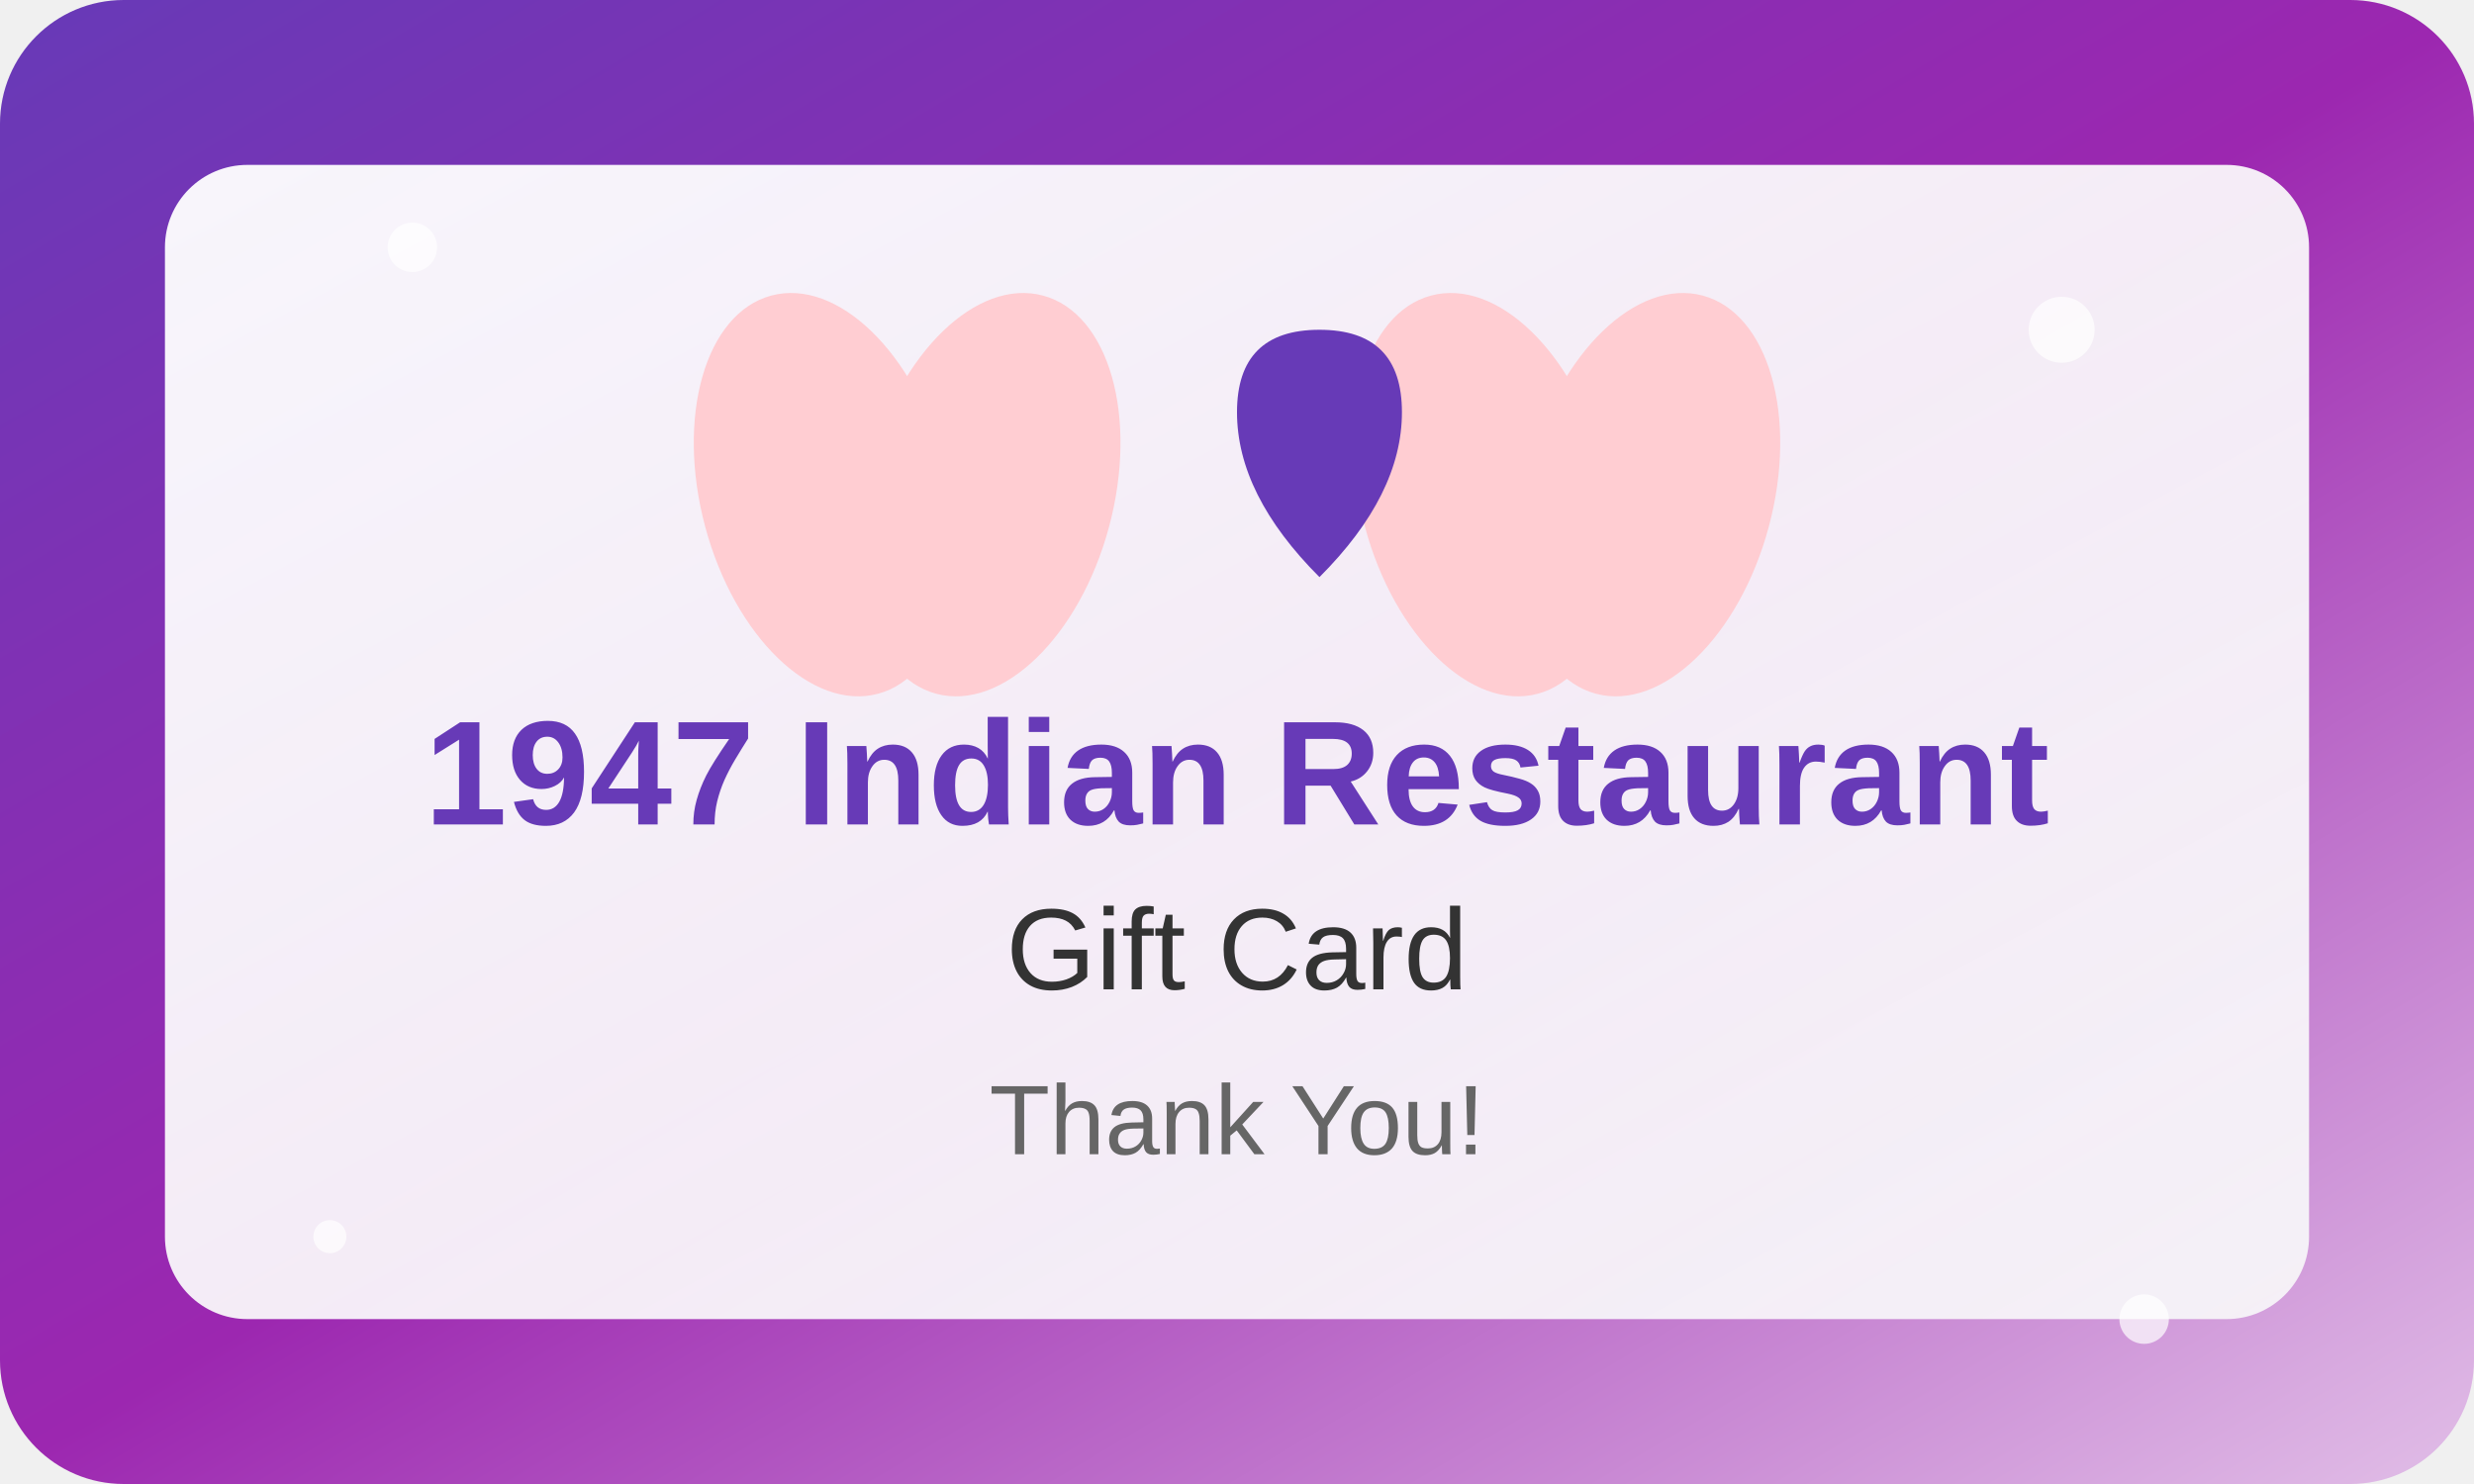
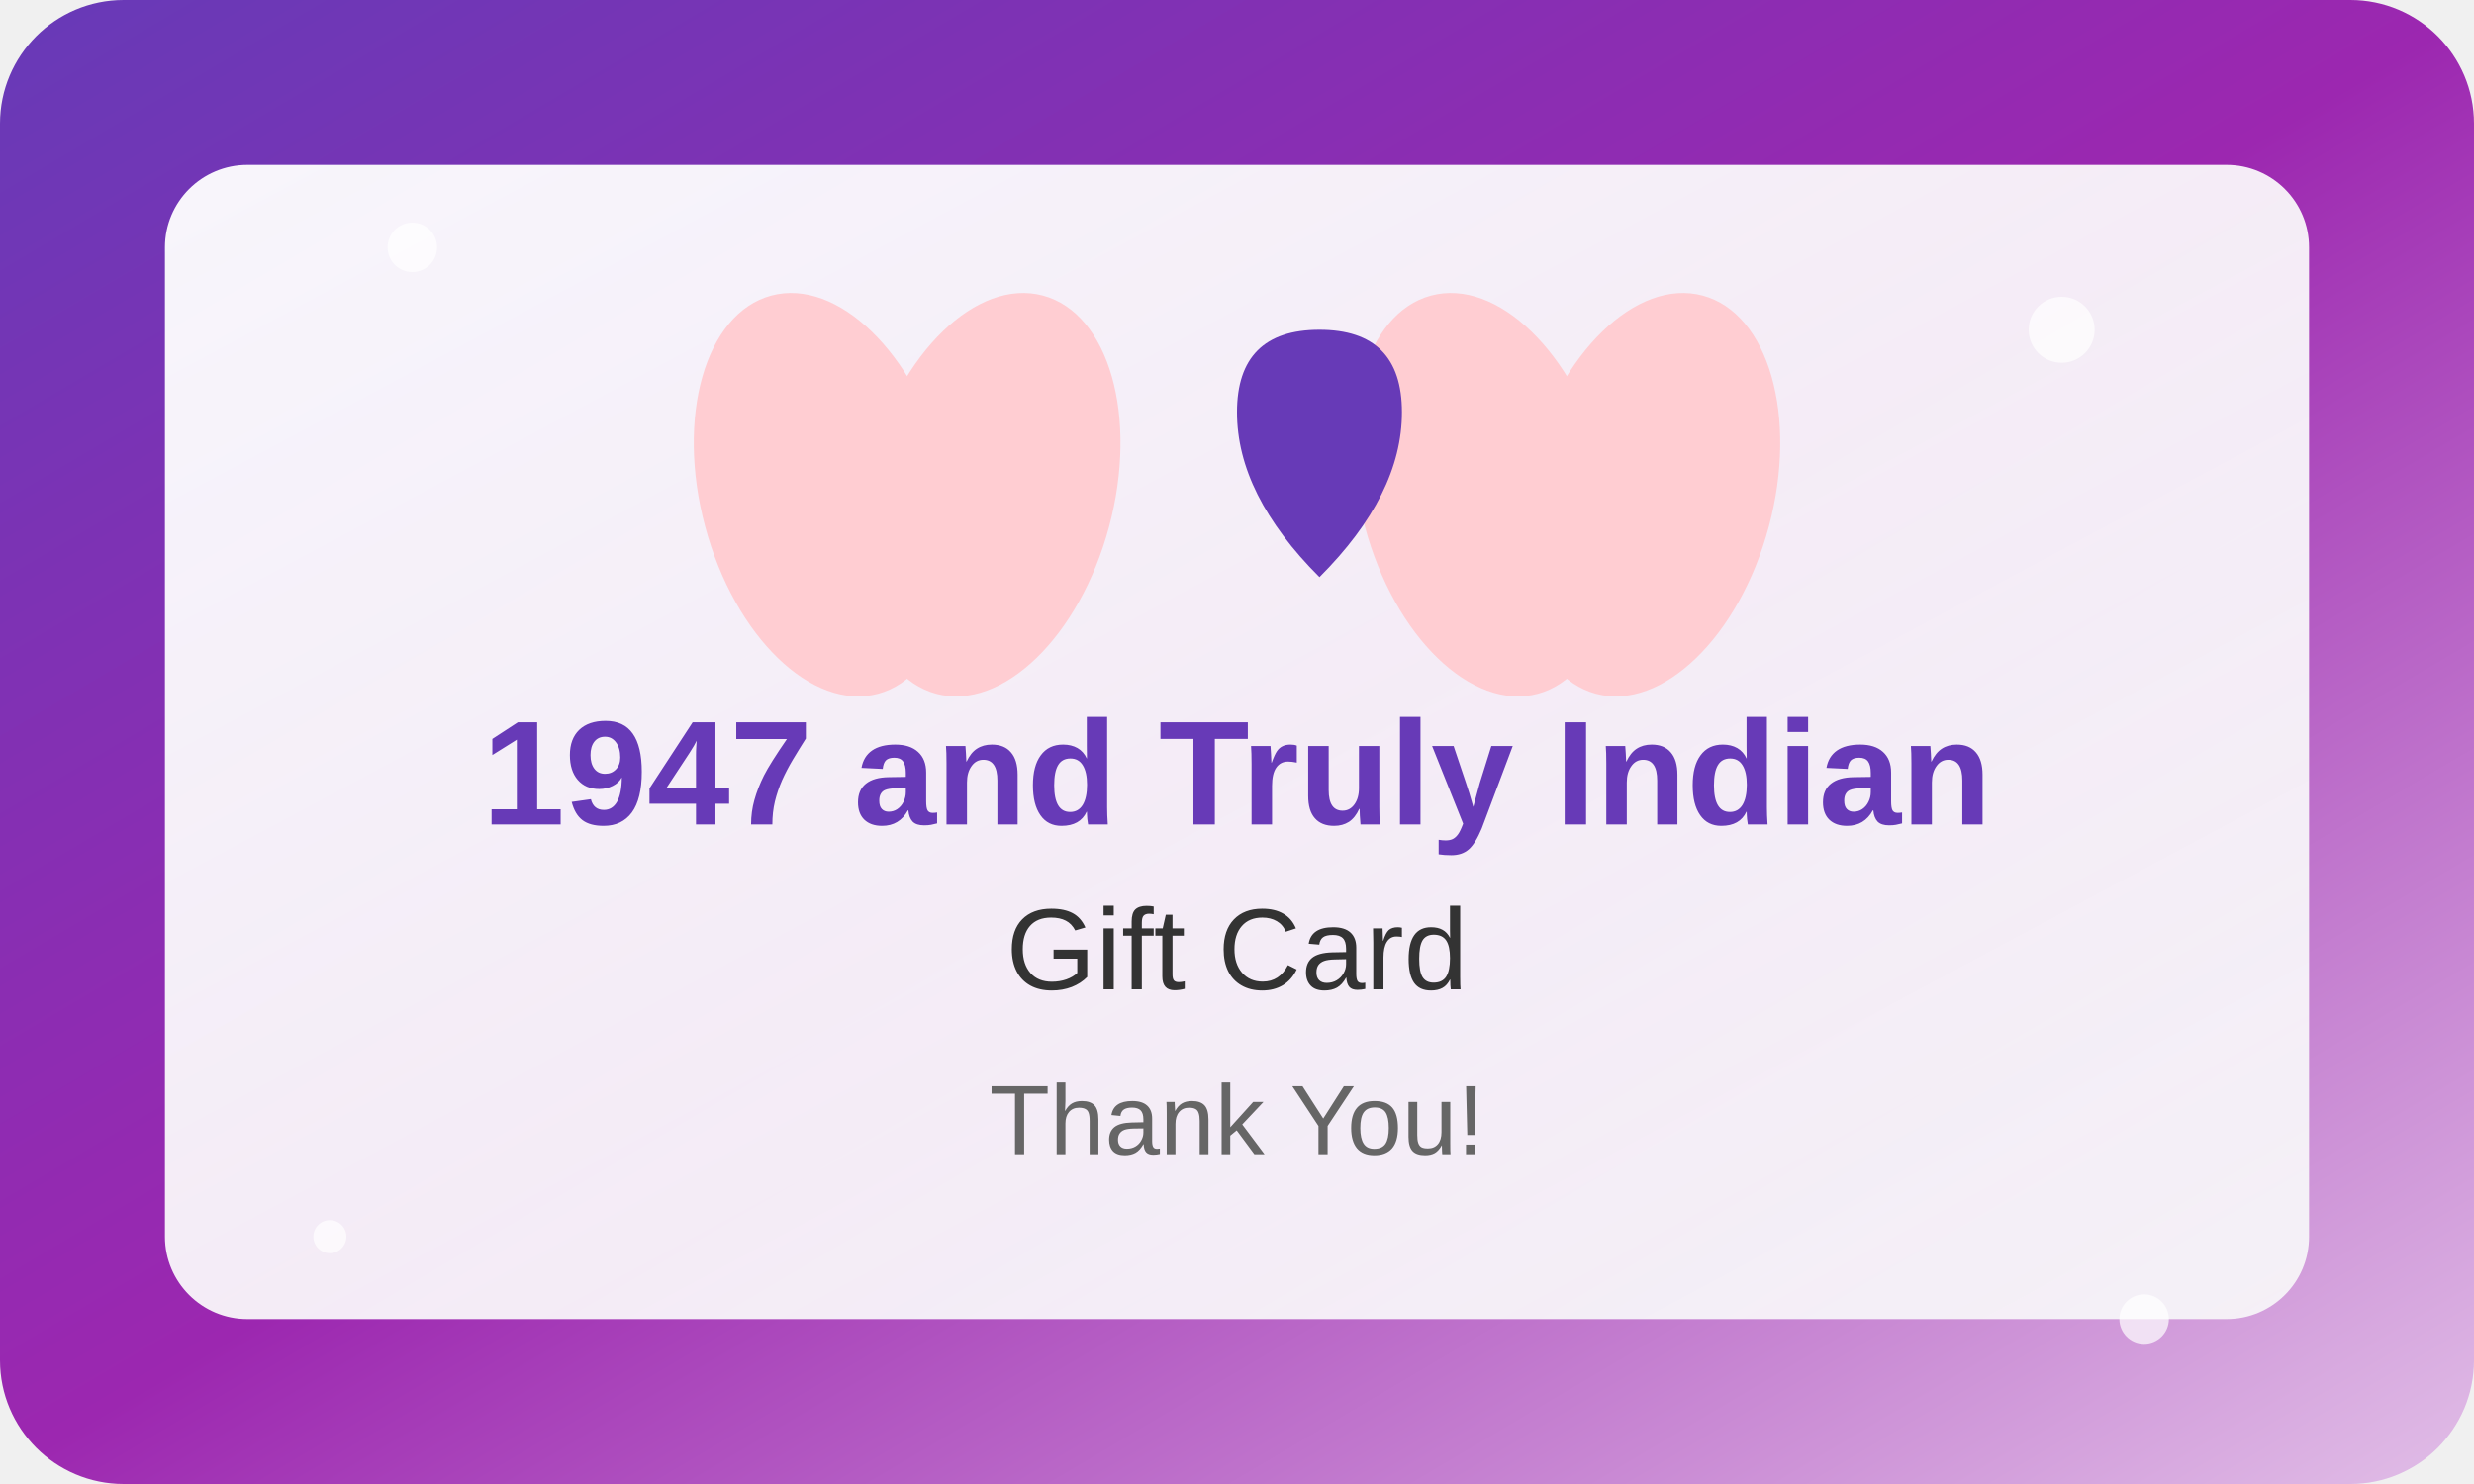
<svg xmlns="http://www.w3.org/2000/svg" width="300" height="180" viewBox="0 0 300 180">
  <defs>
    <linearGradient id="thankYouGradient" x1="0%" y1="0%" x2="100%" y2="100%">
      <stop offset="0%" style="stop-color:#673ab7;stop-opacity:1" />
      <stop offset="50%" style="stop-color:#9c27b0;stop-opacity:1" />
      <stop offset="100%" style="stop-color:#e1bee7;stop-opacity:1" />
    </linearGradient>
    <linearGradient id="cardGradient4" x1="0%" y1="0%" x2="100%" y2="100%">
      <stop offset="0%" style="stop-color:#ffffff;stop-opacity:0.95" />
      <stop offset="100%" style="stop-color:#f8f9fa;stop-opacity:0.9" />
    </linearGradient>
  </defs>
  <rect width="300" height="180" fill="url(#thankYouGradient)" rx="15" ry="15" />
  <rect x="20" y="20" width="260" height="140" fill="url(#cardGradient4)" rx="10" ry="10" />
  <ellipse cx="100" cy="60" rx="15" ry="25" fill="#ffcdd2" transform="rotate(-15 100 60)" />
  <ellipse cx="120" cy="60" rx="15" ry="25" fill="#ffcdd2" transform="rotate(15 120 60)" />
  <ellipse cx="180" cy="60" rx="15" ry="25" fill="#ffcdd2" transform="rotate(-15 180 60)" />
  <ellipse cx="200" cy="60" rx="15" ry="25" fill="#ffcdd2" transform="rotate(15 200 60)" />
  <path d="M150 50 Q150 40 160 40 Q170 40 170 50 Q170 60 160 70 Q150 60 150 50" fill="#673ab7" />
-   <text x="150" y="100" text-anchor="middle" font-family="Arial, sans-serif" font-size="18" font-weight="bold" fill="#673ab7">1947 Indian Restaurant</text>
+   <text x="150" y="100" text-anchor="middle" font-family="Arial, sans-serif" font-size="18" font-weight="bold" fill="#673ab7">1947 and Truly Indian</text>
  <text x="150" y="120" text-anchor="middle" font-family="Arial, sans-serif" font-size="14" fill="#333">Gift Card</text>
  <text x="150" y="140" text-anchor="middle" font-family="Arial, sans-serif" font-size="12" fill="#666">Thank You!</text>
  <circle cx="50" cy="30" r="3" fill="#ffffff" opacity="0.7" />
  <circle cx="250" cy="40" r="4" fill="#ffffff" opacity="0.7" />
  <circle cx="40" cy="150" r="2" fill="#ffffff" opacity="0.7" />
  <circle cx="260" cy="160" r="3" fill="#ffffff" opacity="0.7" />
</svg>
